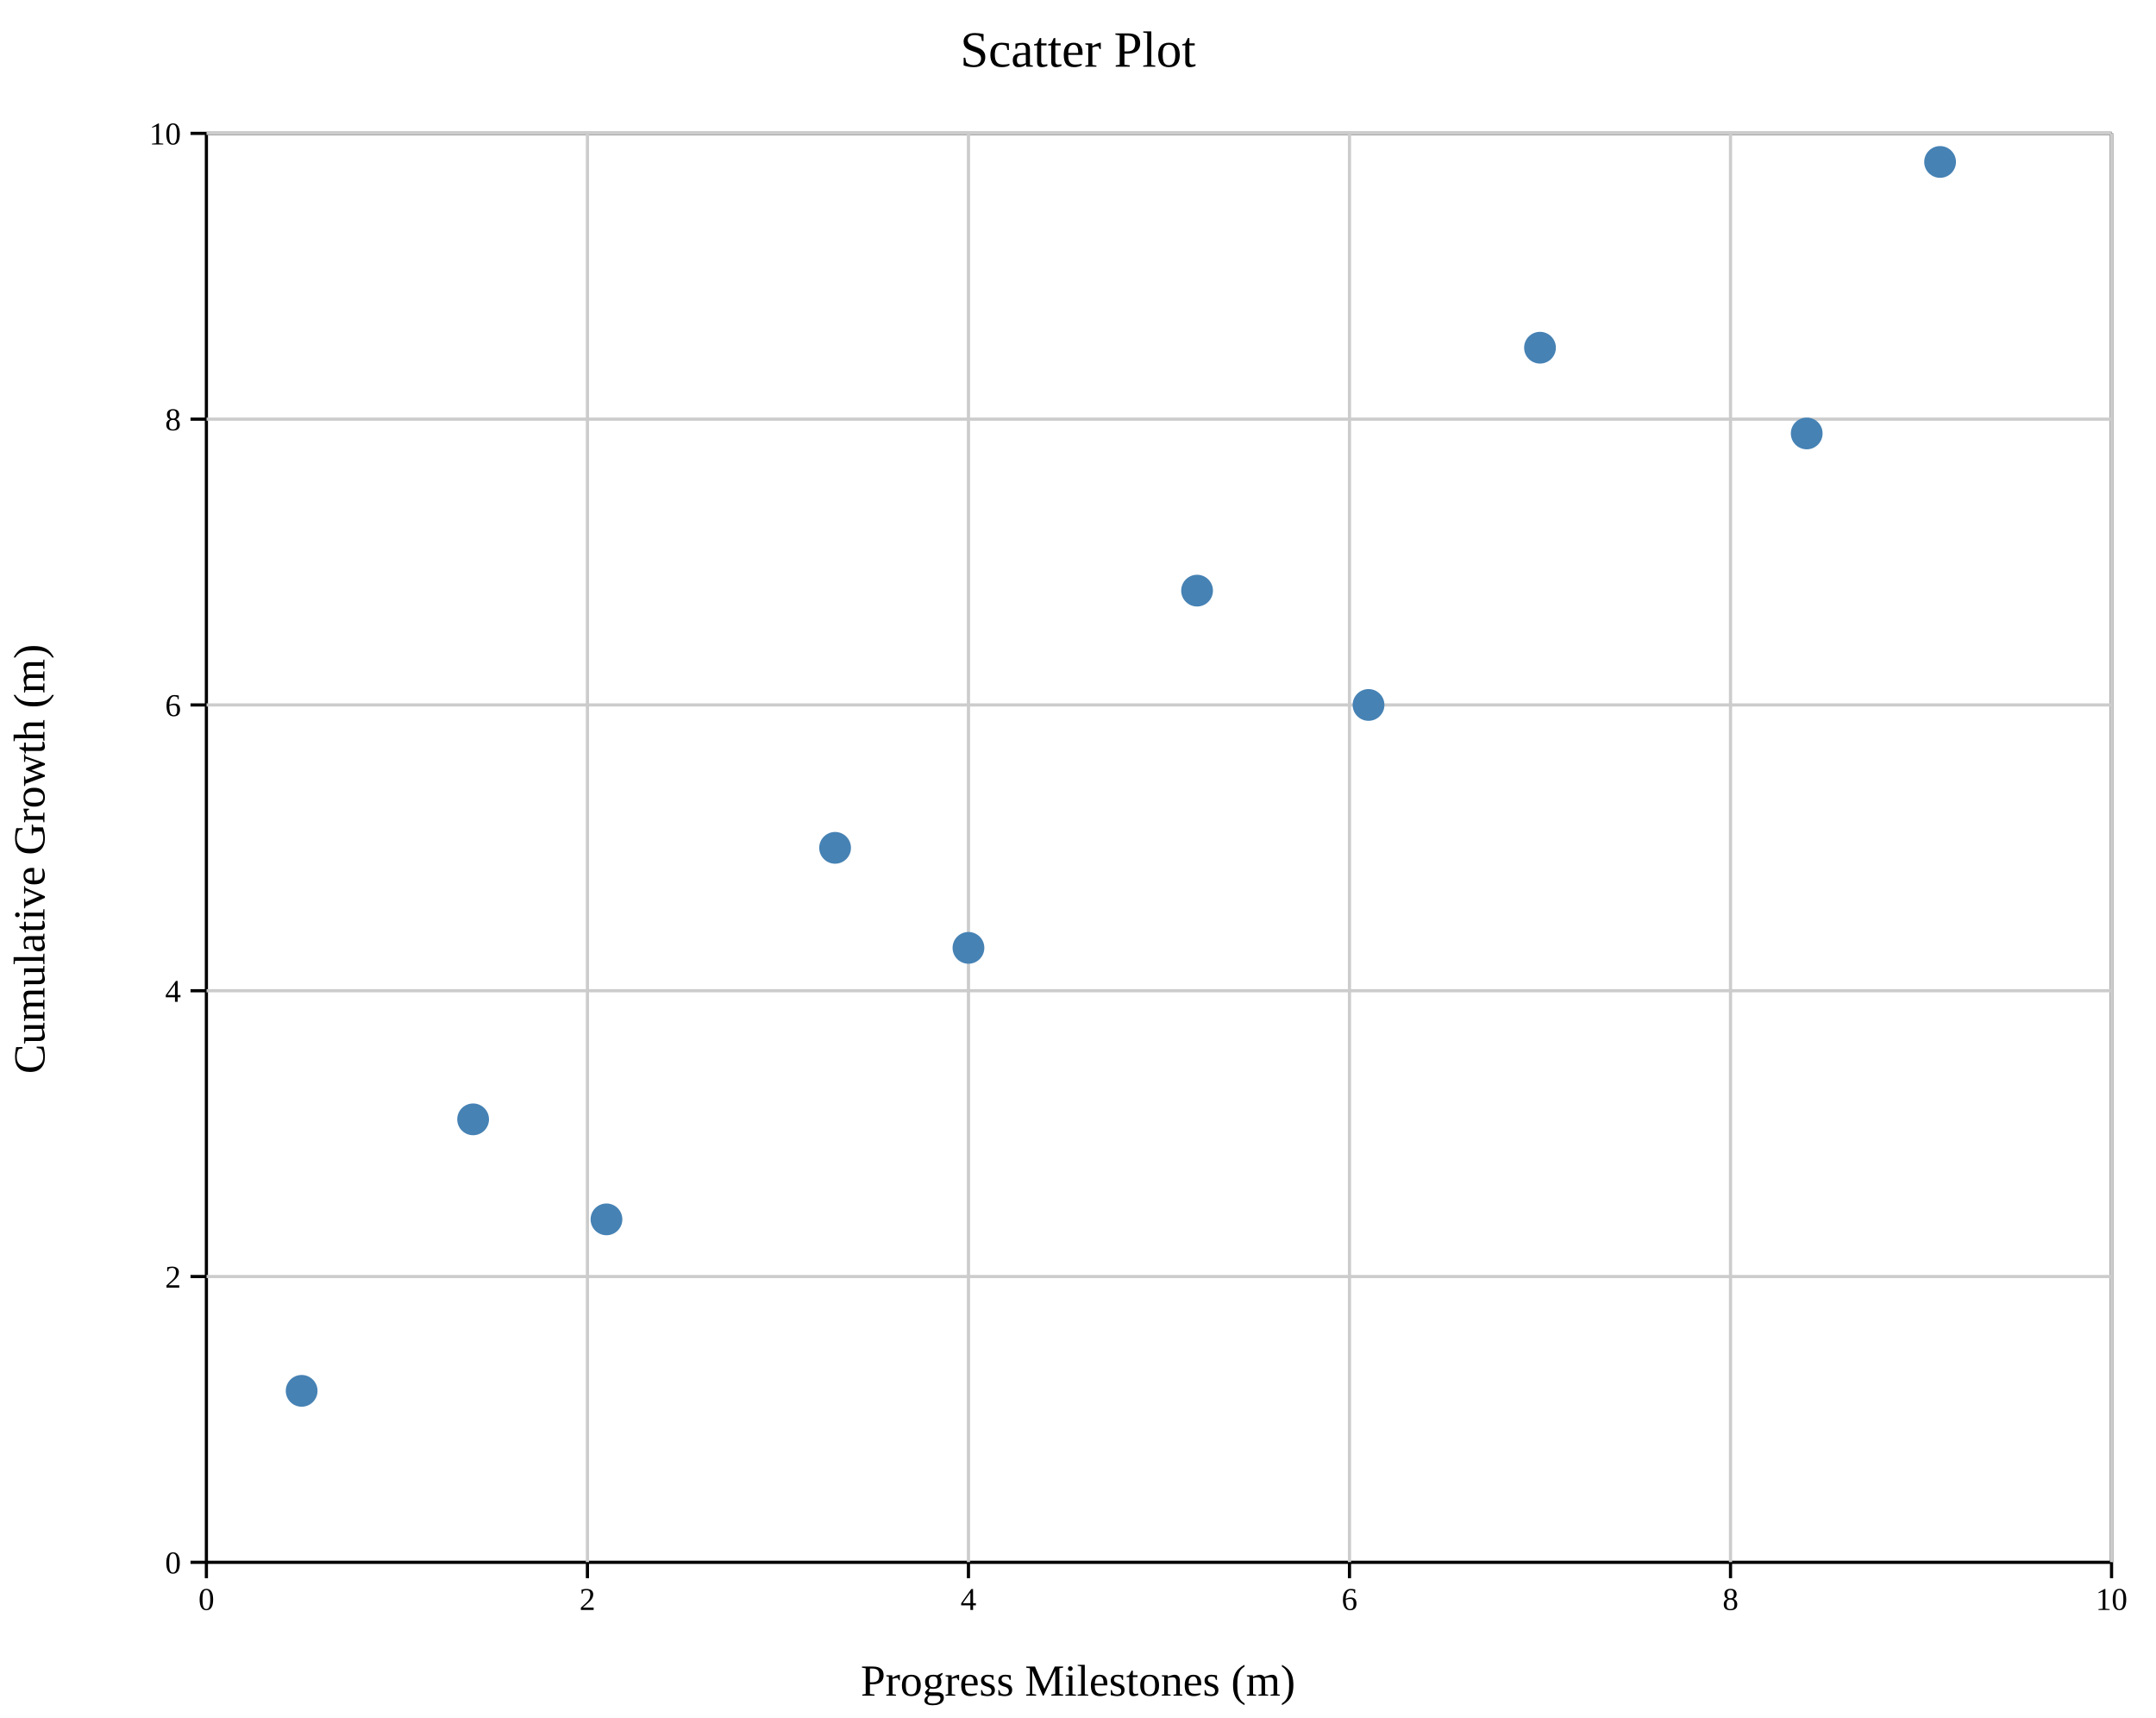
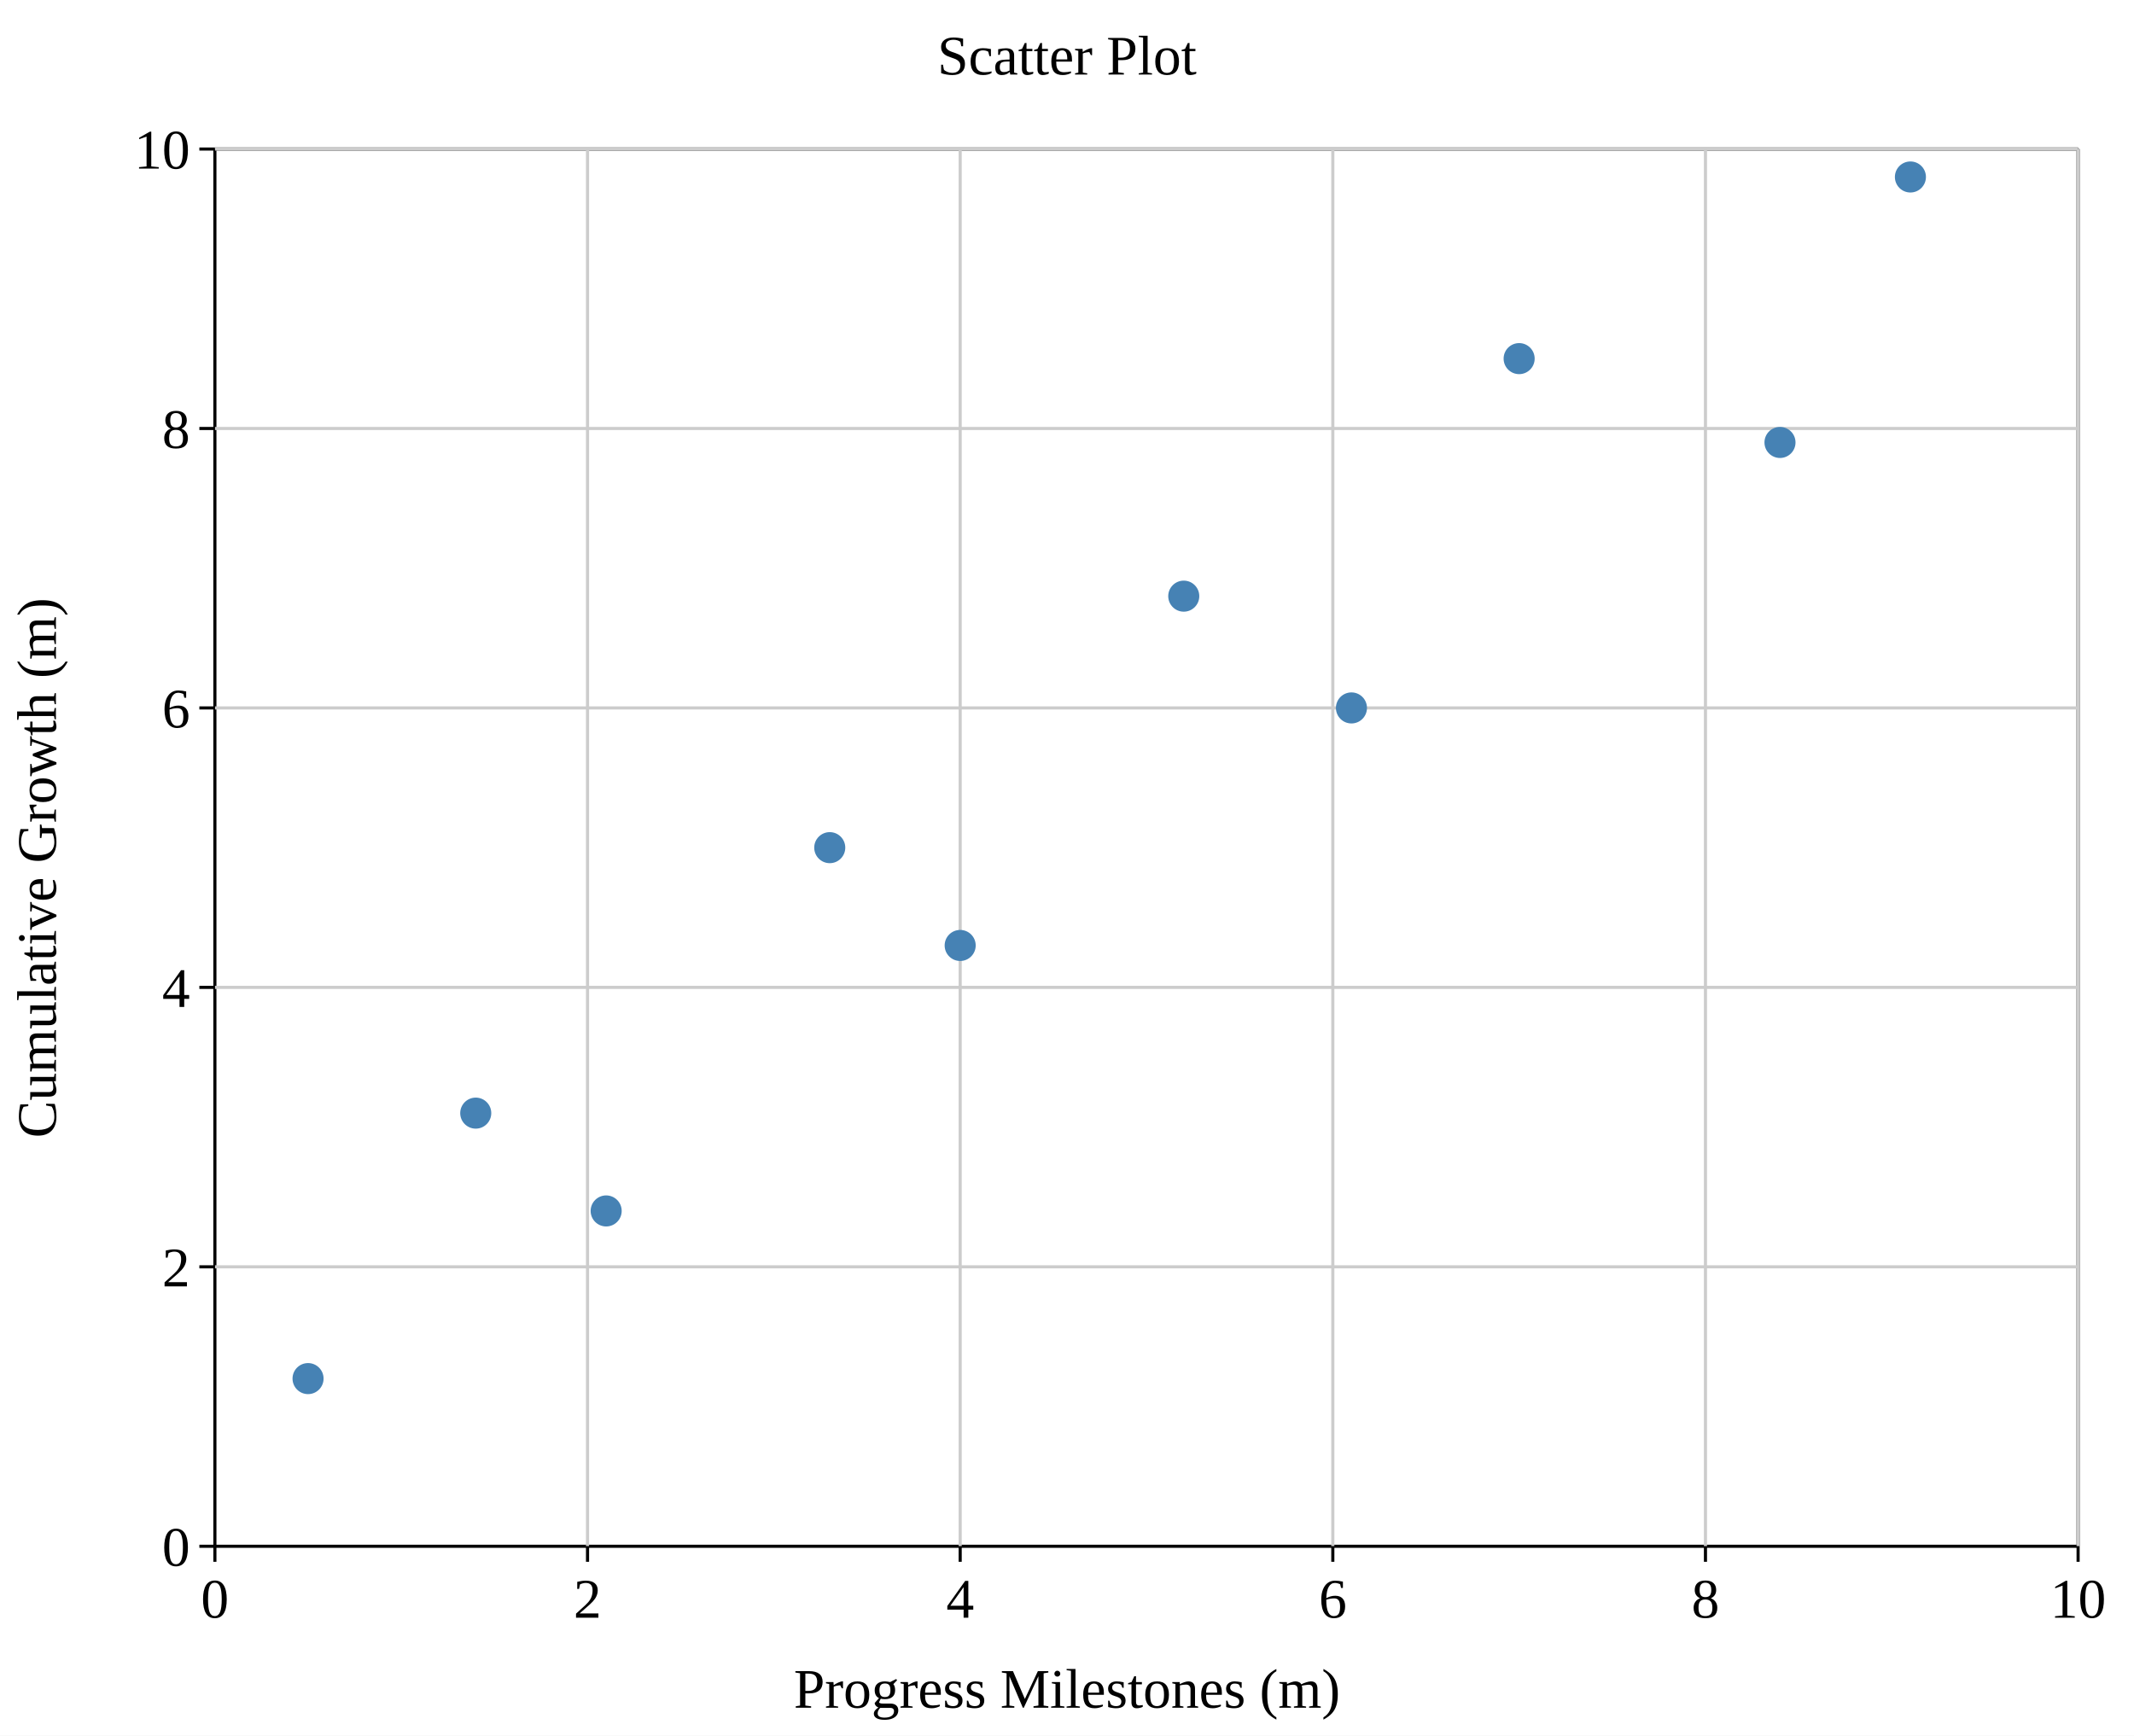
- <svg xmlns="http://www.w3.org/2000/svg" width="679" height="541" fill="black">
+ <svg xmlns="http://www.w3.org/2000/svg" width="687.2" height="559" fill="black">
  <rect width="100%" height="100%" fill="white" />
-   <line x1="65" y1="492" x2="665" y2="492" stroke="black" stroke-width="1" />
-   <line x1="65" y1="42" x2="65" y2="492" stroke="black" stroke-width="1" />
-   <line x1="65" y1="42" x2="665" y2="42" stroke="black" stroke-width="1" />
-   <line x1="665" y1="42" x2="665" y2="492" stroke="black" stroke-width="1" />
-   <line x1="185" y1="42" x2="185" y2="492" stroke="#ccc" stroke-width="1" />
-   <line x1="305" y1="42" x2="305" y2="492" stroke="#ccc" stroke-width="1" />
-   <line x1="425" y1="42" x2="425" y2="492" stroke="#ccc" stroke-width="1" />
-   <line x1="545" y1="42" x2="545" y2="492" stroke="#ccc" stroke-width="1" />
-   <line x1="665" y1="42" x2="665" y2="492" stroke="#ccc" stroke-width="1" />
-   <line x1="65" y1="402" x2="665" y2="402" stroke="#ccc" stroke-width="1" />
-   <line x1="65" y1="312" x2="665" y2="312" stroke="#ccc" stroke-width="1" />
-   <line x1="65" y1="222" x2="665" y2="222" stroke="#ccc" stroke-width="1" />
-   <line x1="65" y1="132" x2="665" y2="132" stroke="#ccc" stroke-width="1" />
-   <line x1="65" y1="42" x2="665" y2="42" stroke="#ccc" stroke-width="1" />
-   <line x1="65" y1="492" x2="65" y2="497" stroke="black" stroke-width="1" />
-   <text x="65" y="507" font-size="10" text-anchor="middle">0</text>
-   <line x1="185" y1="492" x2="185" y2="497" stroke="black" stroke-width="1" />
-   <text x="185" y="507" font-size="10" text-anchor="middle">2</text>
-   <line x1="305" y1="492" x2="305" y2="497" stroke="black" stroke-width="1" />
-   <text x="305" y="507" font-size="10" text-anchor="middle">4</text>
-   <line x1="425" y1="492" x2="425" y2="497" stroke="black" stroke-width="1" />
-   <text x="425" y="507" font-size="10" text-anchor="middle">6</text>
-   <line x1="545" y1="492" x2="545" y2="497" stroke="black" stroke-width="1" />
-   <text x="545" y="507" font-size="10" text-anchor="middle">8</text>
-   <line x1="665" y1="492" x2="665" y2="497" stroke="black" stroke-width="1" />
-   <text x="665" y="507" font-size="10" text-anchor="middle">10</text>
-   <line x1="60" y1="492" x2="65" y2="492" stroke="black" stroke-width="1" />
-   <text x="57" y="495.5" font-size="10" text-anchor="end">0</text>
-   <line x1="60" y1="402" x2="65" y2="402" stroke="black" stroke-width="1" />
-   <text x="57" y="405.5" font-size="10" text-anchor="end">2</text>
-   <line x1="60" y1="312" x2="65" y2="312" stroke="black" stroke-width="1" />
-   <text x="57" y="315.5" font-size="10" text-anchor="end">4</text>
-   <line x1="60" y1="222" x2="65" y2="222" stroke="black" stroke-width="1" />
-   <text x="57" y="225.5" font-size="10" text-anchor="end">6</text>
-   <line x1="60" y1="132" x2="65" y2="132" stroke="black" stroke-width="1" />
-   <text x="57" y="135.5" font-size="10" text-anchor="end">8</text>
-   <line x1="60" y1="42" x2="65" y2="42" stroke="black" stroke-width="1" />
-   <text x="57" y="45.5" font-size="10" text-anchor="end">10</text>
-   <text x="339.5" y="534" font-size="14" text-anchor="middle">Progress Milestones (m)</text>
-   <text x="14" y="270.5" font-size="14" text-anchor="middle" transform="rotate(-90,14,270.5)">Cumulative Growth (m)</text>
-   <text x="339.5" y="21" font-size="16" text-anchor="middle">Scatter Plot</text>
-   <circle cx="95" cy="438" r="5" fill="steelblue" />
-   <circle cx="149" cy="352.5" r="5" fill="steelblue" />
-   <circle cx="191" cy="384" r="5" fill="steelblue" />
-   <circle cx="263" cy="267" r="5" fill="steelblue" />
-   <circle cx="305" cy="298.5" r="5" fill="steelblue" />
-   <circle cx="377" cy="186" r="5" fill="steelblue" />
-   <circle cx="431" cy="222" r="5" fill="steelblue" />
-   <circle cx="485" cy="109.5" r="5" fill="steelblue" />
-   <circle cx="569" cy="136.5" r="5" fill="steelblue" />
-   <circle cx="611" cy="51" r="5" fill="steelblue" />
+   <line x1="69.2" y1="498" x2="669.2" y2="498" stroke="black" stroke-width="1" />
+   <line x1="69.2" y1="48" x2="69.2" y2="498" stroke="black" stroke-width="1" />
+   <line x1="69.2" y1="48" x2="669.2" y2="48" stroke="black" stroke-width="1" />
+   <line x1="669.2" y1="48" x2="669.2" y2="498" stroke="black" stroke-width="1" />
+   <line x1="189.2" y1="48" x2="189.2" y2="498" stroke="#ccc" stroke-width="1" />
+   <line x1="309.2" y1="48" x2="309.2" y2="498" stroke="#ccc" stroke-width="1" />
+   <line x1="429.2" y1="48" x2="429.2" y2="498" stroke="#ccc" stroke-width="1" />
+   <line x1="549.2" y1="48" x2="549.2" y2="498" stroke="#ccc" stroke-width="1" />
+   <line x1="669.2" y1="48" x2="669.2" y2="498" stroke="#ccc" stroke-width="1" />
+   <line x1="69.2" y1="408" x2="669.2" y2="408" stroke="#ccc" stroke-width="1" />
+   <line x1="69.2" y1="318" x2="669.2" y2="318" stroke="#ccc" stroke-width="1" />
+   <line x1="69.2" y1="228" x2="669.2" y2="228" stroke="#ccc" stroke-width="1" />
+   <line x1="69.2" y1="138" x2="669.2" y2="138" stroke="#ccc" stroke-width="1" />
+   <line x1="69.2" y1="48" x2="669.2" y2="48" stroke="#ccc" stroke-width="1" />
+   <line x1="69.2" y1="498" x2="69.2" y2="503" stroke="black" stroke-width="1" />
+   <text x="69.2" y="521" font-size="18" text-anchor="middle">0</text>
+   <line x1="189.2" y1="498" x2="189.2" y2="503" stroke="black" stroke-width="1" />
+   <text x="189.2" y="521" font-size="18" text-anchor="middle">2</text>
+   <line x1="309.2" y1="498" x2="309.2" y2="503" stroke="black" stroke-width="1" />
+   <text x="309.2" y="521" font-size="18" text-anchor="middle">4</text>
+   <line x1="429.2" y1="498" x2="429.2" y2="503" stroke="black" stroke-width="1" />
+   <text x="429.2" y="521" font-size="18" text-anchor="middle">6</text>
+   <line x1="549.2" y1="498" x2="549.2" y2="503" stroke="black" stroke-width="1" />
+   <text x="549.2" y="521" font-size="18" text-anchor="middle">8</text>
+   <line x1="669.2" y1="498" x2="669.2" y2="503" stroke="black" stroke-width="1" />
+   <text x="669.2" y="521" font-size="18" text-anchor="middle">10</text>
+   <line x1="64.2" y1="498" x2="69.2" y2="498" stroke="black" stroke-width="1" />
+   <text x="61.2" y="504.3" font-size="18" text-anchor="end">0</text>
+   <line x1="64.2" y1="408" x2="69.2" y2="408" stroke="black" stroke-width="1" />
+   <text x="61.2" y="414.3" font-size="18" text-anchor="end">2</text>
+   <line x1="64.2" y1="318" x2="69.2" y2="318" stroke="black" stroke-width="1" />
+   <text x="61.2" y="324.3" font-size="18" text-anchor="end">4</text>
+   <line x1="64.2" y1="228" x2="69.2" y2="228" stroke="black" stroke-width="1" />
+   <text x="61.2" y="234.3" font-size="18" text-anchor="end">6</text>
+   <line x1="64.2" y1="138" x2="69.2" y2="138" stroke="black" stroke-width="1" />
+   <text x="61.2" y="144.3" font-size="18" text-anchor="end">8</text>
+   <line x1="64.2" y1="48" x2="69.2" y2="48" stroke="black" stroke-width="1" />
+   <text x="61.2" y="54.3" font-size="18" text-anchor="end">10</text>
+   <text x="343.6" y="550" font-size="18" text-anchor="middle">Progress Milestones (m)</text>
+   <text x="18" y="279.5" font-size="18" text-anchor="middle" transform="rotate(-90,18,279.5)">Cumulative Growth (m)</text>
+   <text x="343.6" y="24" font-size="18" text-anchor="middle">Scatter Plot</text>
+   <circle cx="99.2" cy="444" r="5" fill="steelblue" />
+   <circle cx="153.2" cy="358.5" r="5" fill="steelblue" />
+   <circle cx="195.2" cy="390" r="5" fill="steelblue" />
+   <circle cx="267.2" cy="273" r="5" fill="steelblue" />
+   <circle cx="309.2" cy="304.5" r="5" fill="steelblue" />
+   <circle cx="381.2" cy="192" r="5" fill="steelblue" />
+   <circle cx="435.2" cy="228" r="5" fill="steelblue" />
+   <circle cx="489.2" cy="115.5" r="5" fill="steelblue" />
+   <circle cx="573.2" cy="142.5" r="5" fill="steelblue" />
+   <circle cx="615.2" cy="57" r="5" fill="steelblue" />
</svg>
